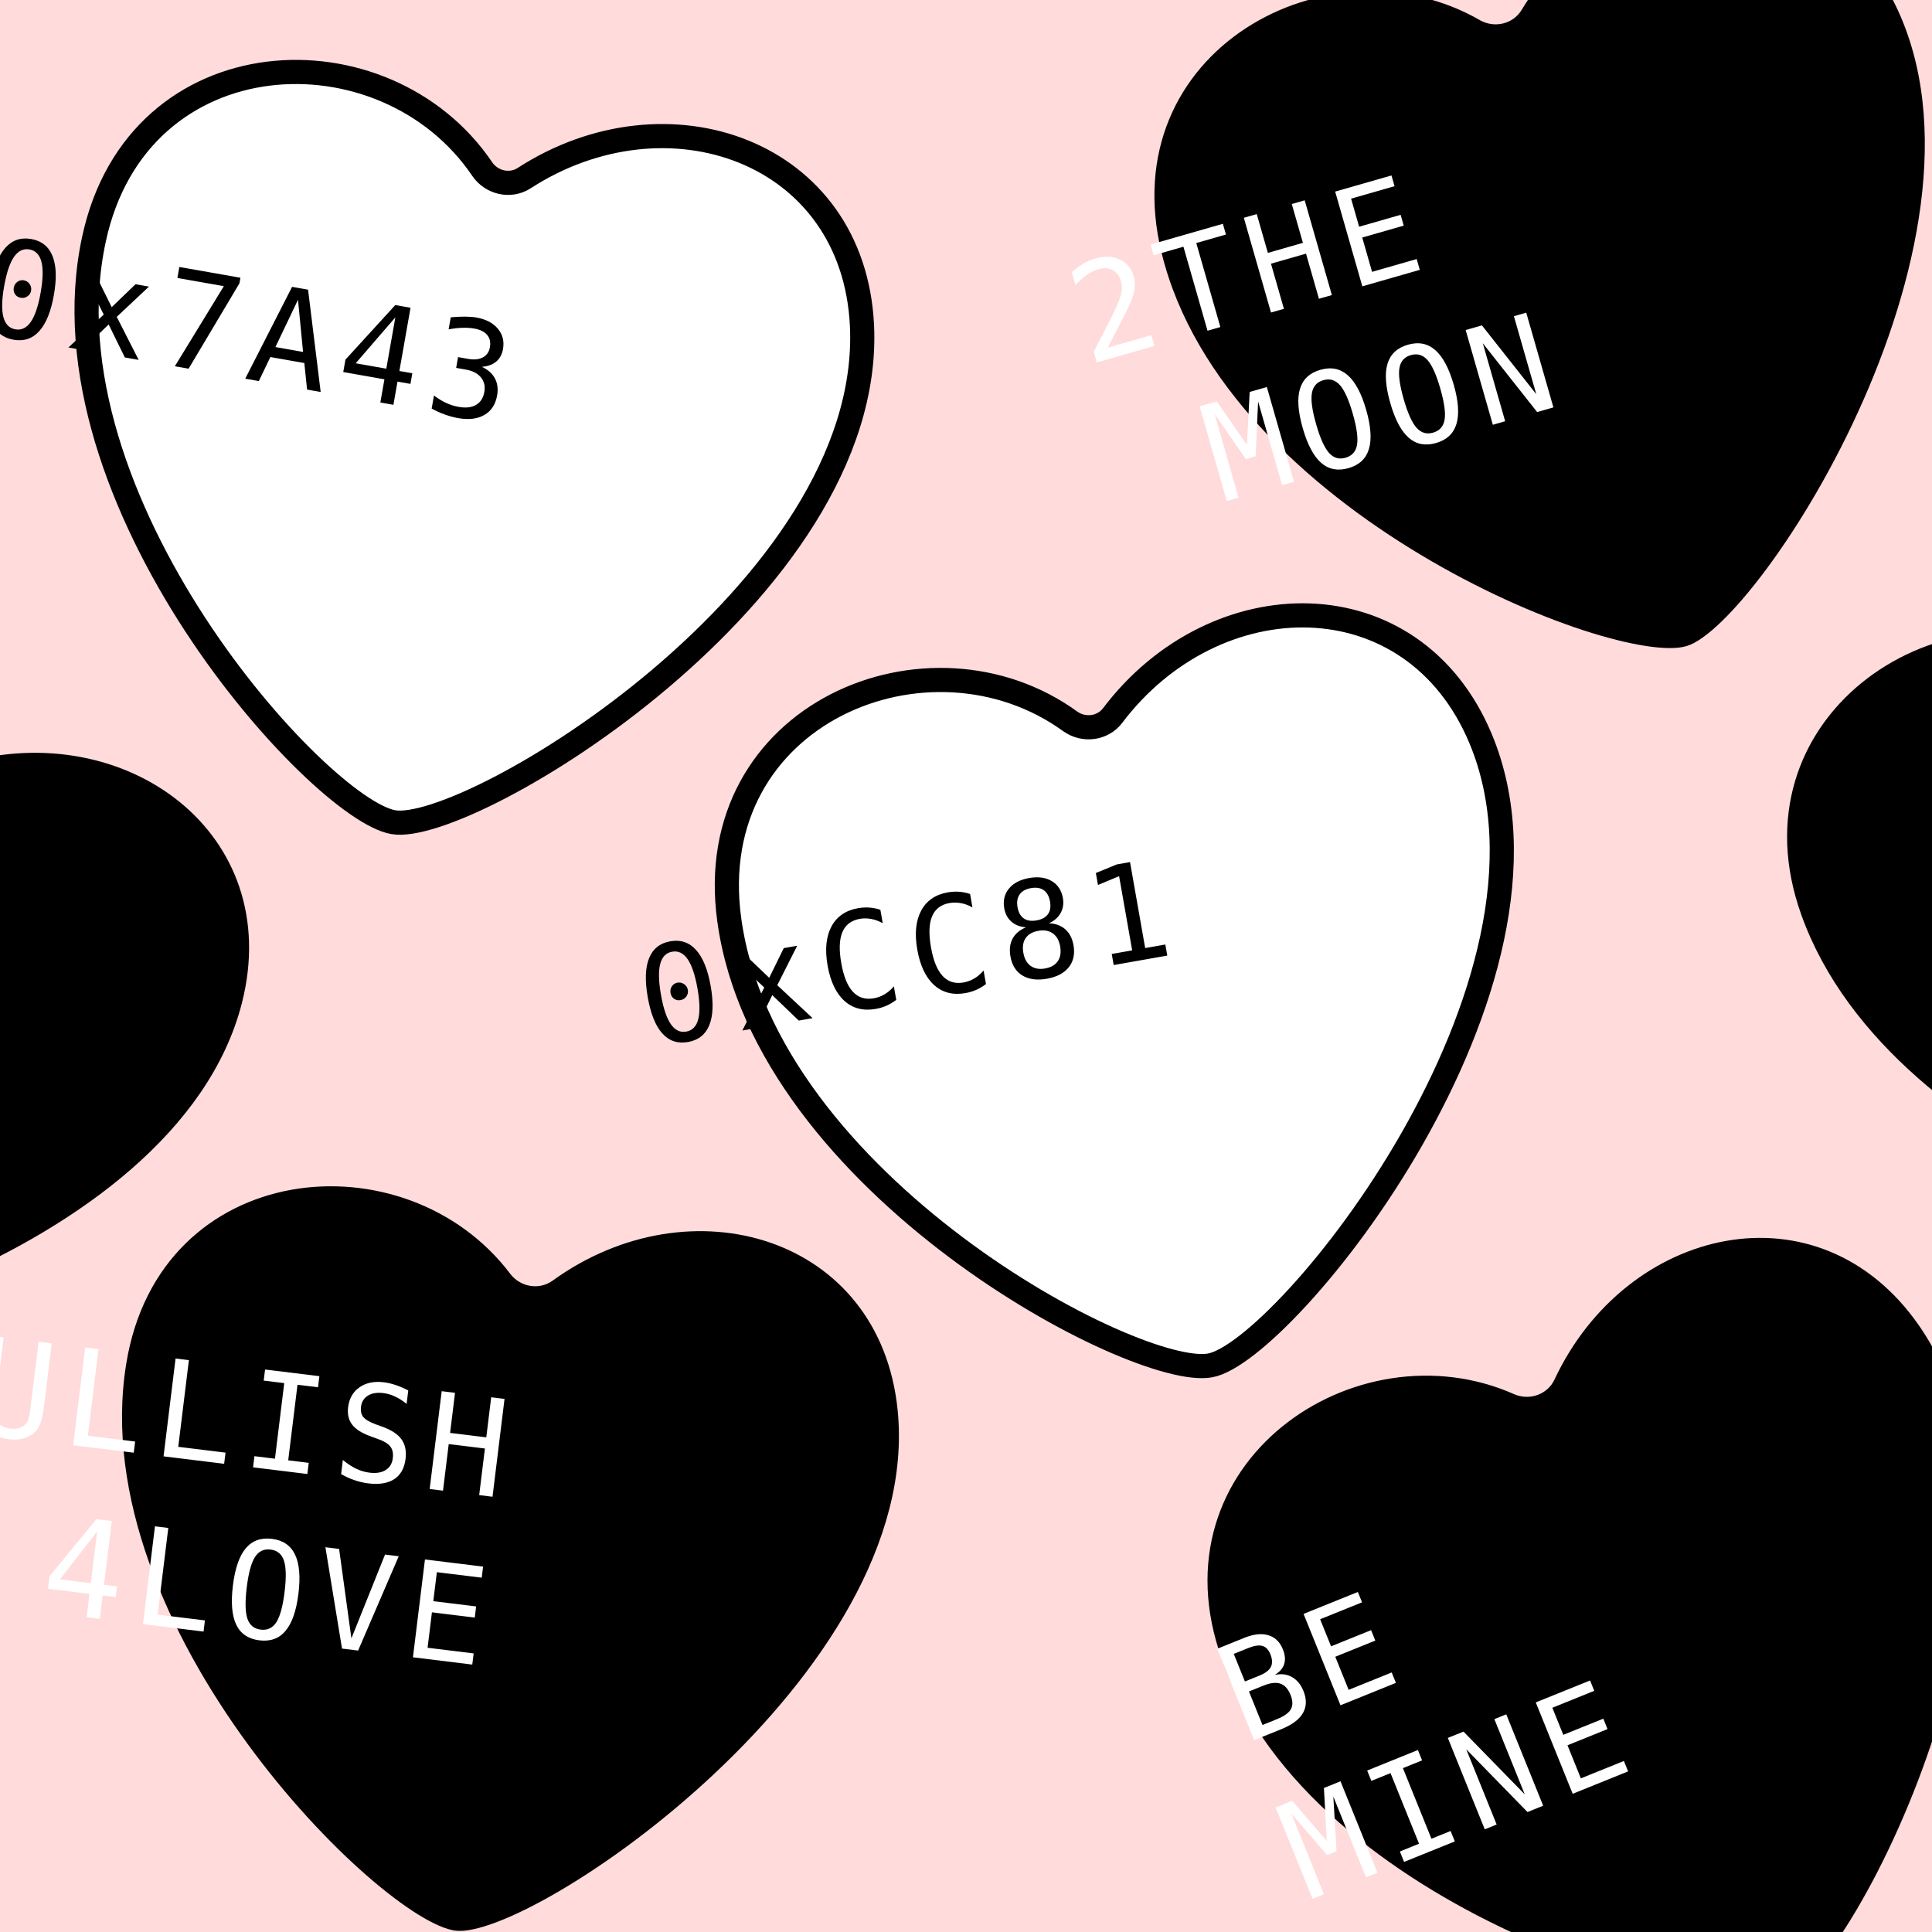
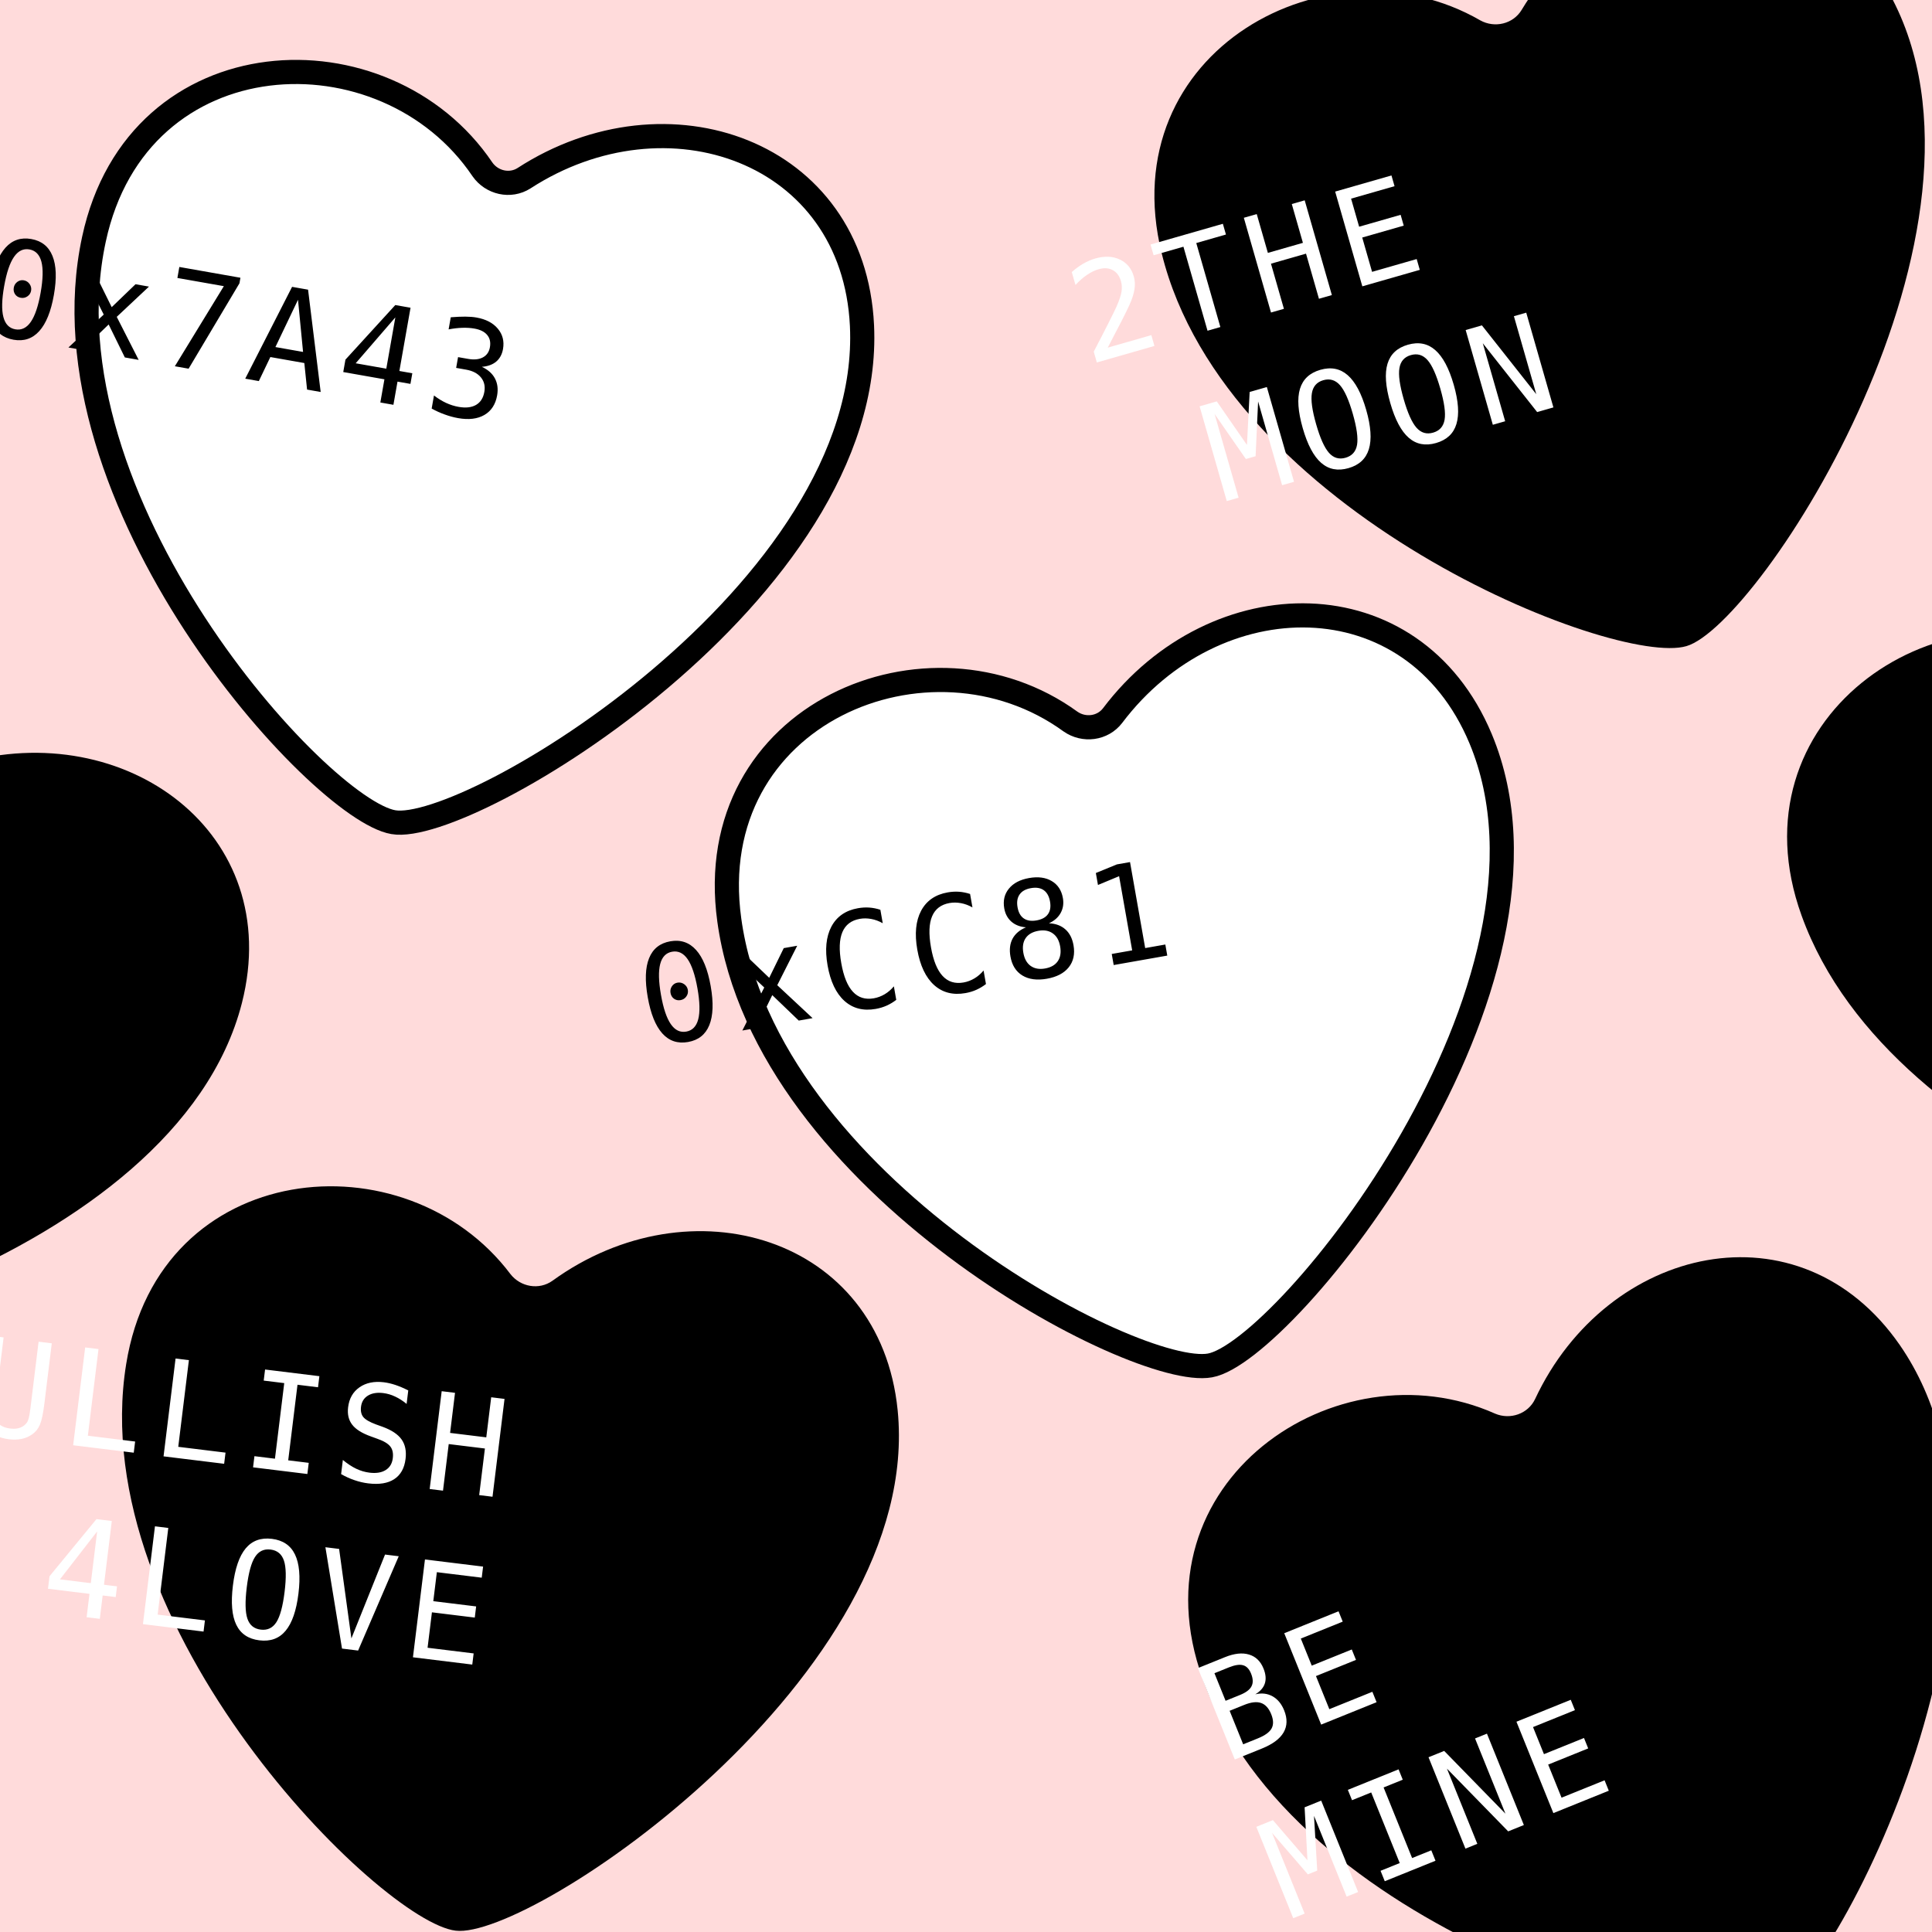
<svg xmlns="http://www.w3.org/2000/svg" xmlns:xlink="http://www.w3.org/1999/xlink" version="1.1" id="Layer_1" x="0px" y="0px" width="400" height="400" class="container" viewBox="0 0 400 400" style="enable-background:new 0 0 400 400;" xml:space="preserve">
  <style type="text/css">
	.container{font-size:28px; font-family: monospace, monospace; font-weight: 500; letter-spacing: 2px;}
	.whitetext{fill:#ffffff; text-anchor:middle;}
	.blacktext{fill:#000000; text-anchor:middle;}
	.pinktext{fill:#FA0F95; text-anchor:middle;}
	.whiteheart{fill:#ffffff;}
	.whiteheartoutline{fill:#ffffff; stroke: #000000; stroke-width: 5px;}
	.black{fill:#000000;}
	.pink{fill:#FFC9DF;}
	.blue{fill:#A2E2FF;}
	.orange{fill:#FFCC99;}
	.green{fill:#A4FFCA;}
	.purple{fill:#DAB5FF;}
	.yellow{fill:#FFF6AE;}
	.background{fill:#FFDBDB;}

</style>
  <defs>
    <g id="heart">
      <path d="M79.2-43C71.2-78.4,30.8-84.9,5-60.9c-2.5,2.3-6.4,2.1-8.8-0.3c-25-25.9-75.1-15-76.7,28.2C-82.6,22.3-14,75.2,1.5,75.1  C17.3,75.1,91.3,10.7,79.2-43z" />
    </g>
    <radialGradient id="rainbow" cx="58%" cy="50%" fr="0%" r="300%" spreadMethod="repeat">
      <stop offset="0%" style="stop-color:#ffb9b9" />
      <stop offset="30%" style="stop-color:#fff7ad" />
      <stop offset="50%" style="stop-color:#97fff3" />
      <stop offset="80%" style="stop-color:#cfbcff" />
      <stop offset="100%" style="stop-color:#ffb9b9" />
    </radialGradient>
  </defs>
  <rect class="background" width="400" height="400" />
  <animate xlink:href="#rainbow" attributeName="fr" dur="20s" values="0%;300%" repeatCount="indefinite" />
  <animate xlink:href="#rainbow" attributeName="r" dur="20s" values="300%;600%" repeatCount="indefinite" />
  <g transform="translate(93,96) rotate(10)">
    <use xlink:href="#heart" class="whiteheartoutline" />
    <text class="blacktext">
      <tspan x="0" y="-10">0x7A43</tspan>
    </text>
  </g>
  <g transform="translate(236,209) rotate(-10)">
    <use xlink:href="#heart" class="whiteheartoutline" />
    <text class="blacktext">
      <tspan x="0" y="-10">0xCC81</tspan>
    </text>
  </g>
  <g transform="translate(327,62) rotate(-16)">
    <use xlink:href="#heart" class="black" />
    <text class="whitetext">
      <tspan x="0" y="-15">2THE</tspan>
      <tspan x="0" y="20">MOON</tspan>
    </text>
  </g>
  <g transform="translate(102,325) rotate(7)">
    <use xlink:href="#heart" class="black" />
    <text class="whitetext">
      <tspan x="0" y="-15">BULLISH</tspan>
      <tspan x="0" y="20">4LOVE</tspan>
    </text>
  </g>
-   <g transform="translate(340,344) rotate(-22)">
+   <g transform="translate(336,348) rotate(-22)">
    <use xlink:href="#heart" class="black" />
    <text class="whitetext">
      <tspan x="0" y="-15">BE</tspan>
      <tspan x="0" y="20">MINE</tspan>
    </text>
  </g>
  <g transform="translate(-40,210) rotate(27)">
    <use xlink:href="#heart" class="black" />
  </g>
  <g transform="translate(460,190) rotate(-22)">
    <use xlink:href="#heart" class="black" />
  </g>
</svg>
